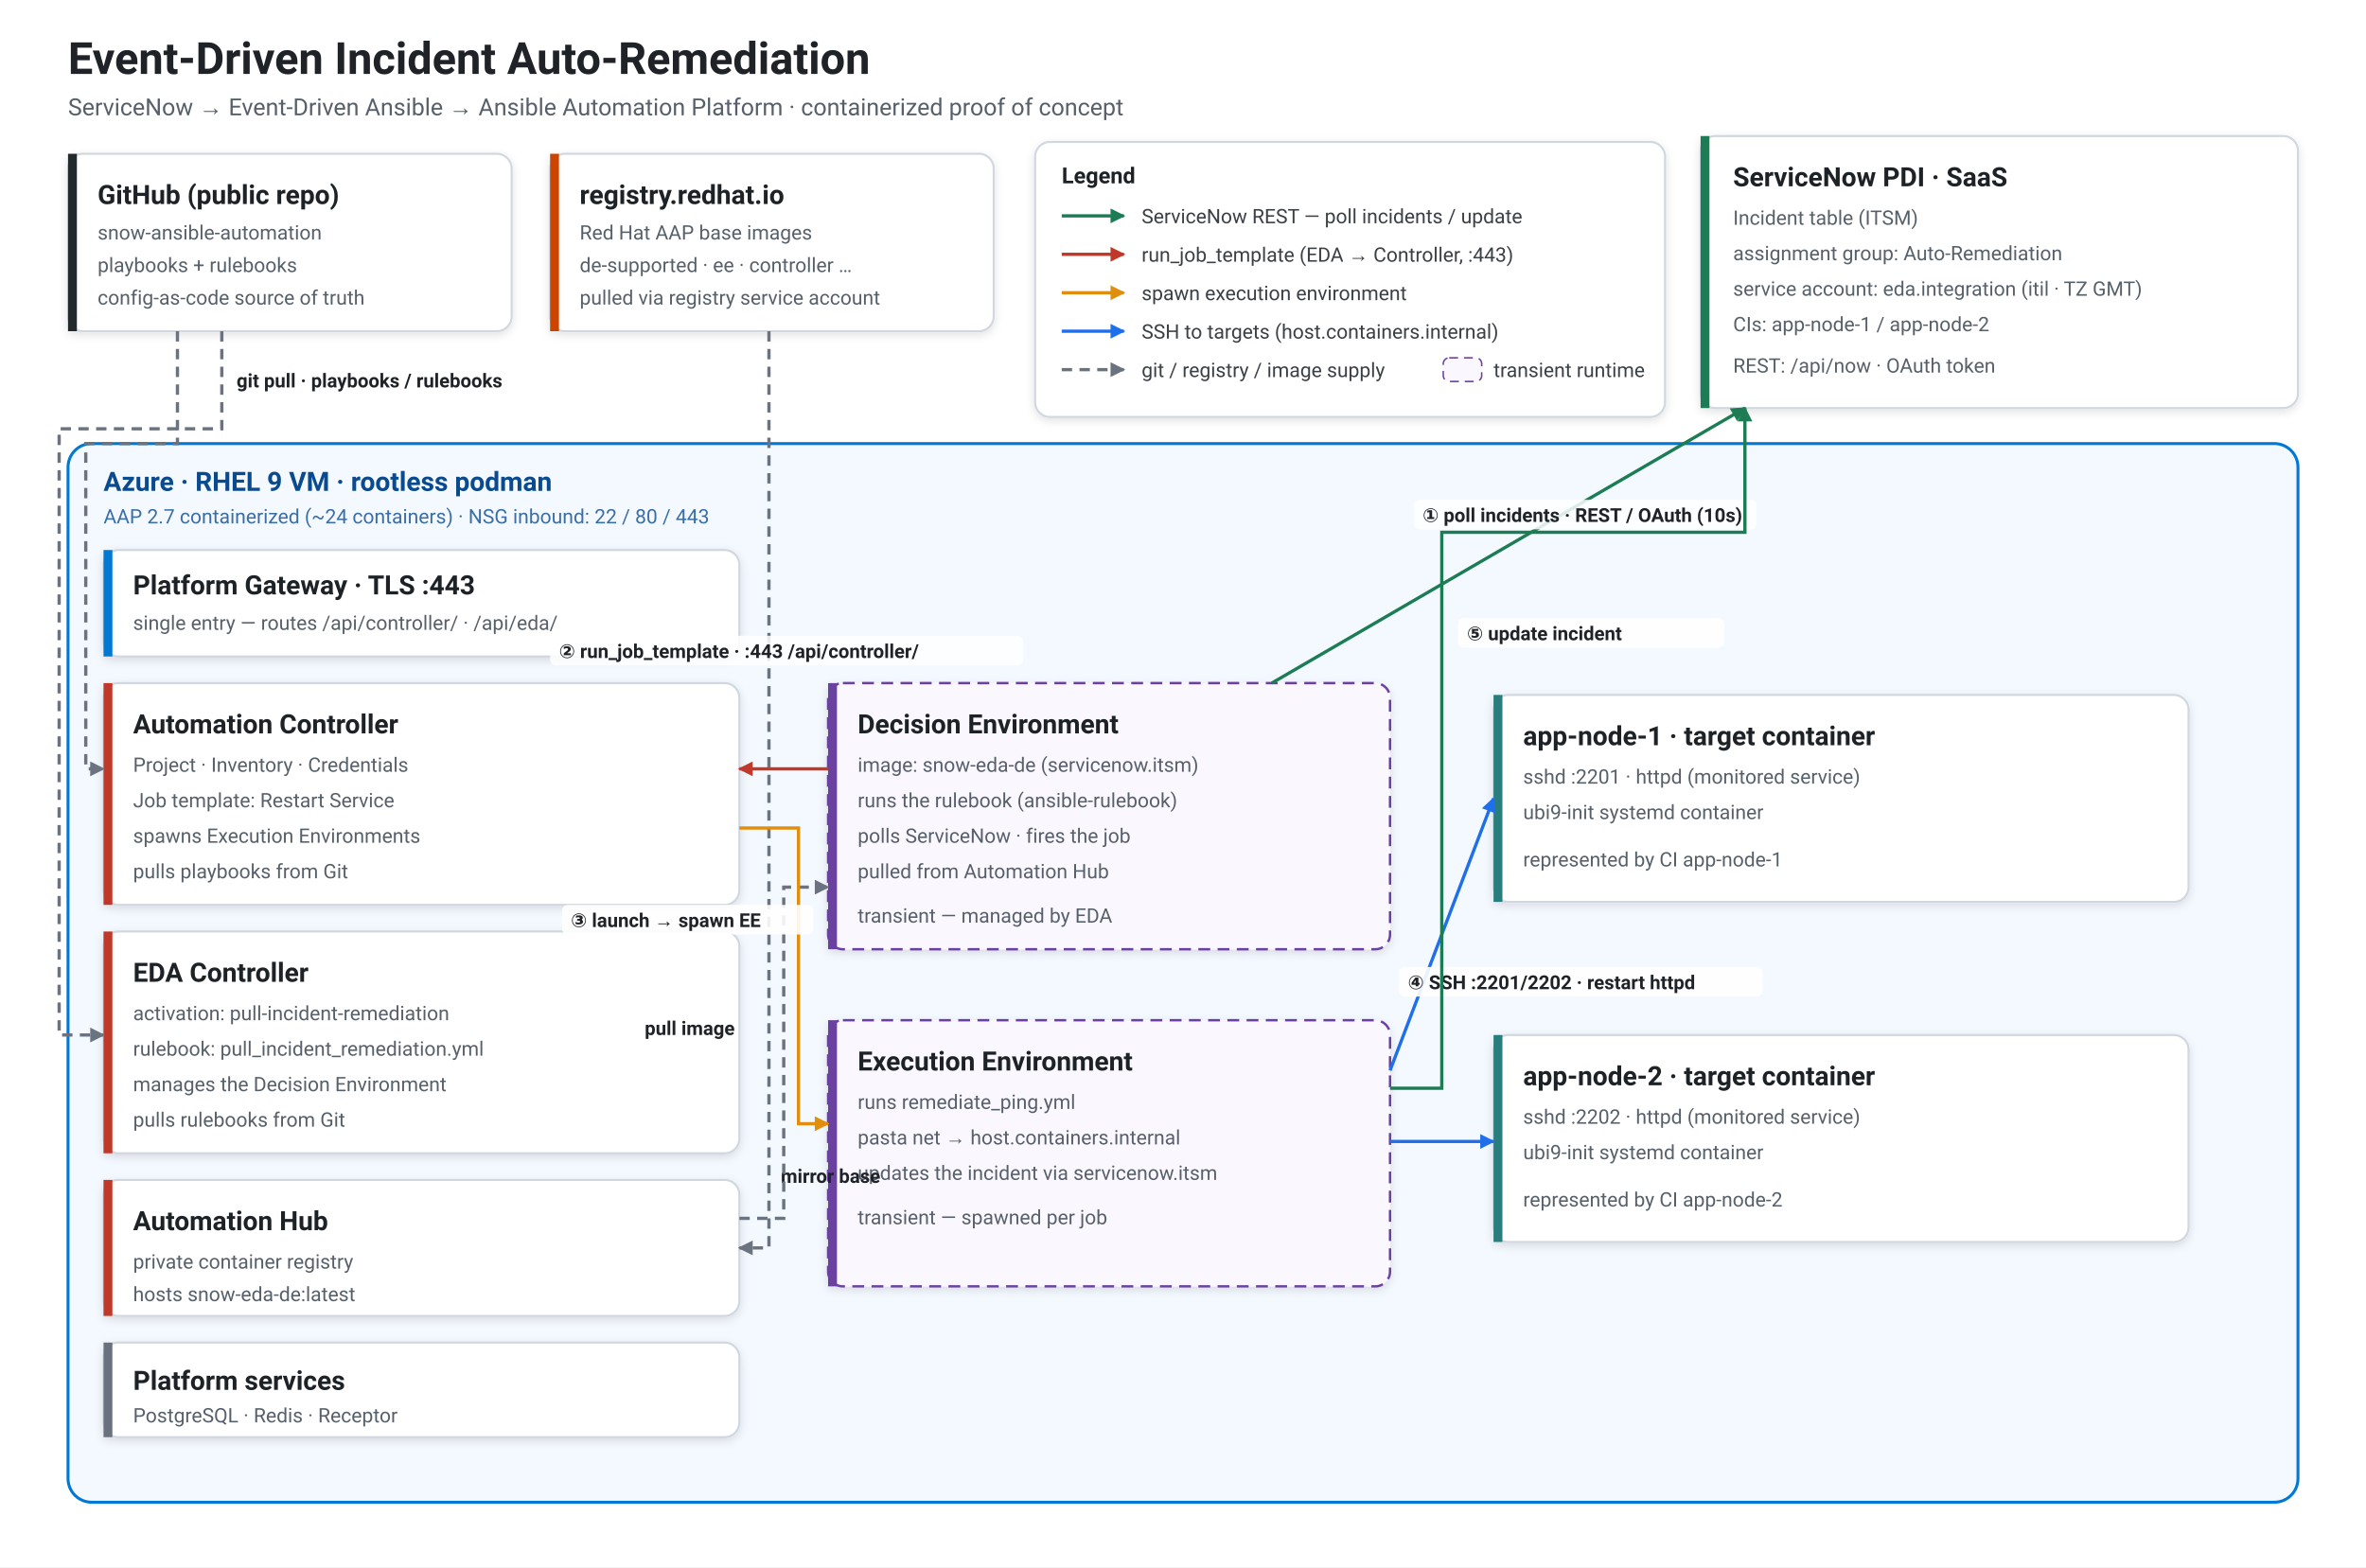
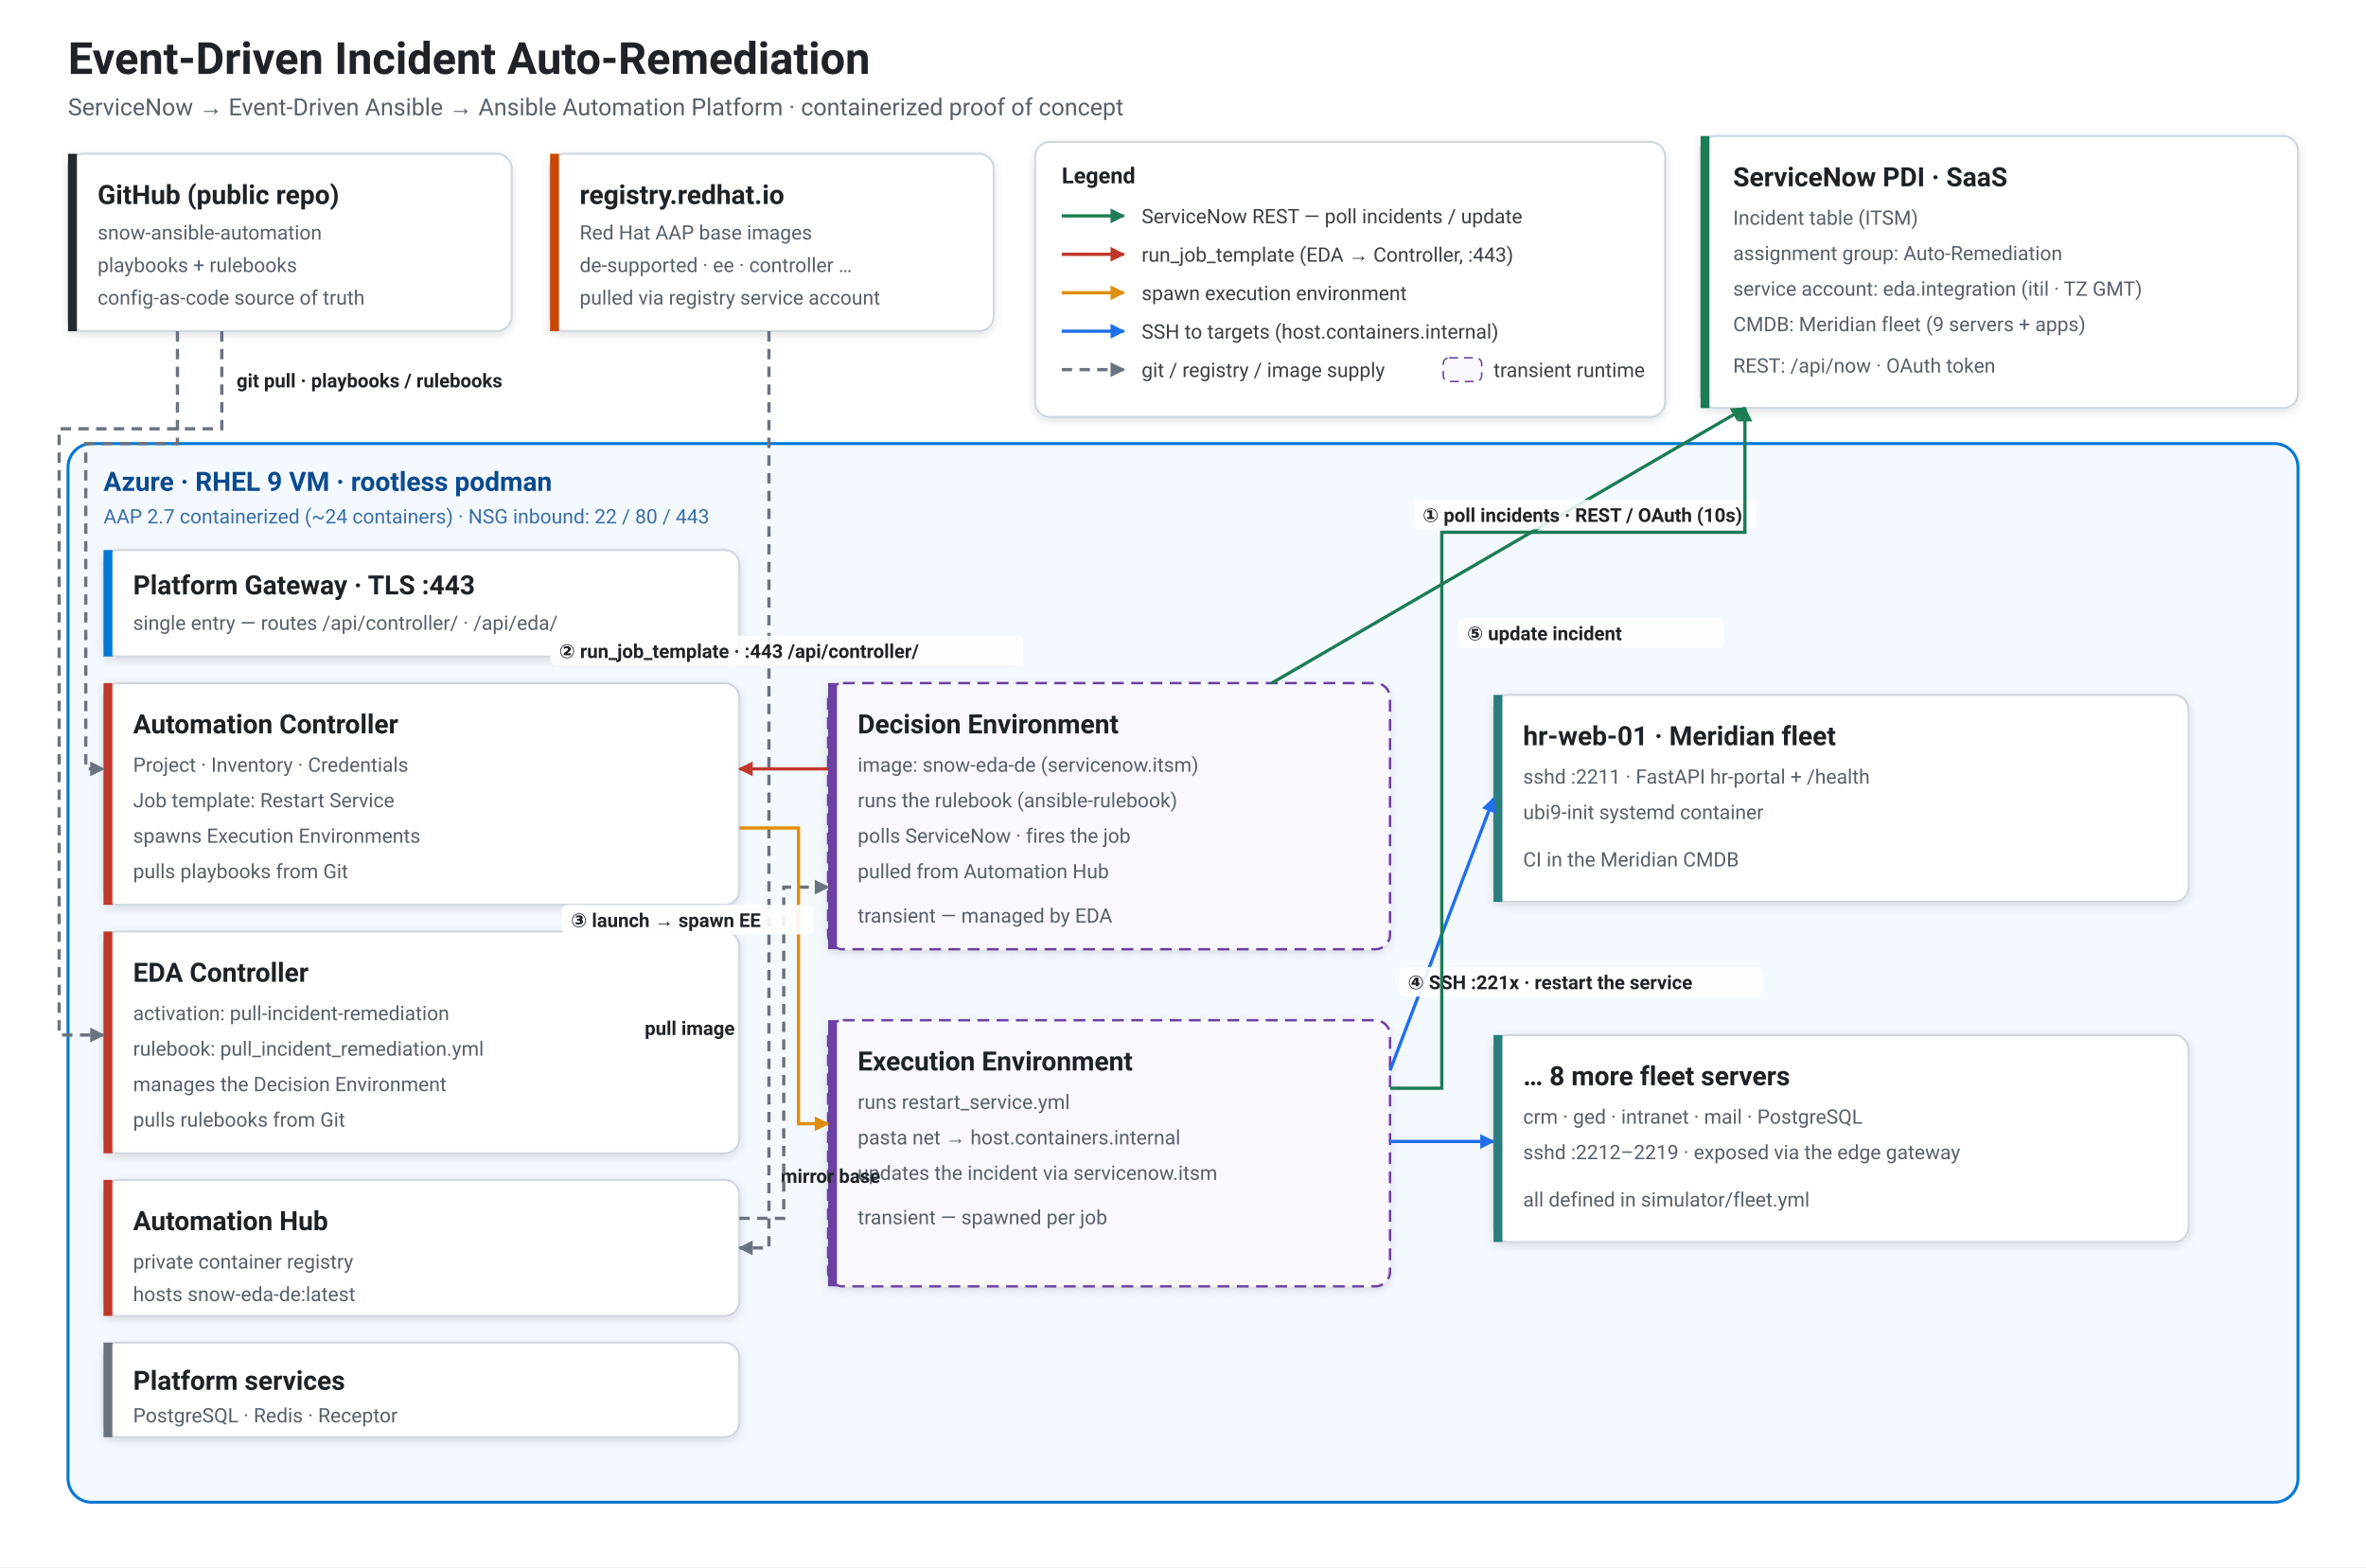
<svg xmlns="http://www.w3.org/2000/svg" viewBox="0 0 1600 1060" width="1600" height="1060" role="img" aria-label="ServiceNow EDA AAP architecture">
  <defs>
    <style>
      text { font-family: 'Segoe UI', Roboto, 'Helvetica Neue', Arial, sans-serif; }
      .h1 { font-size: 30px; font-weight: 700; fill: #1f2328; }
      .h2 { font-size: 16px; fill: #57606a; }
      .boxt { font-size: 18px; font-weight: 700; fill: #1f2328; }
      .boxs { font-size: 13.5px; fill: #57606a; }
      .vmh { font-size: 18px; font-weight: 700; fill: #0a4a8f; }
      .vms { font-size: 13.5px; fill: #3b6ea5; }
      .elab { font-size: 13px; font-weight: 600; fill: #1f2328; }
      .leg { font-size: 13.5px; fill: #3a3f45; }
      .legt { font-size: 15px; font-weight: 700; fill: #1f2328; }
      .card { fill: #ffffff; stroke: #d0d7de; stroke-width: 1.4; }
      .edge { fill: none; stroke-width: 2.2; }
    </style>
    <filter id="shadow" x="-10%" y="-10%" width="120%" height="130%">
      <feDropShadow dx="0" dy="2" stdDeviation="3" flood-color="#000000" flood-opacity="0.12" />
    </filter>
    <marker id="ah-green" markerUnits="userSpaceOnUse" markerWidth="12" markerHeight="12" refX="9" refY="5" orient="auto">
      <path d="M0,0 L10,5 L0,10 z" fill="#1c7c54" />
    </marker>
    <marker id="ah-red" markerUnits="userSpaceOnUse" markerWidth="12" markerHeight="12" refX="9" refY="5" orient="auto">
      <path d="M0,0 L10,5 L0,10 z" fill="#c0392b" />
    </marker>
    <marker id="ah-orange" markerUnits="userSpaceOnUse" markerWidth="12" markerHeight="12" refX="9" refY="5" orient="auto">
      <path d="M0,0 L10,5 L0,10 z" fill="#e08e0b" />
    </marker>
    <marker id="ah-blue" markerUnits="userSpaceOnUse" markerWidth="12" markerHeight="12" refX="9" refY="5" orient="auto">
      <path d="M0,0 L10,5 L0,10 z" fill="#1f6feb" />
    </marker>
    <marker id="ah-gray" markerUnits="userSpaceOnUse" markerWidth="12" markerHeight="12" refX="9" refY="5" orient="auto">
      <path d="M0,0 L10,5 L0,10 z" fill="#6b7280" />
    </marker>
  </defs>
  <rect x="0" y="0" width="1600" height="1060" fill="#ffffff" />
  <text class="h1" x="46" y="50">Event-Driven Incident Auto-Remediation</text>
  <text class="h2" x="46" y="78">ServiceNow → Event-Driven Ansible → Ansible Automation Platform · containerized proof of concept</text>
  <g filter="url(#shadow)">
    <rect class="card" x="46" y="104" width="300" height="120" rx="10" />
    <rect x="46" y="104" width="6" height="120" fill="#24292f" />
    <text class="boxt" x="66" y="138">GitHub (public repo)</text>
    <text class="boxs" x="66" y="162">snow-ansible-automation</text>
    <text class="boxs" x="66" y="184">playbooks + rulebooks</text>
    <text class="boxs" x="66" y="206">config-as-code source of truth</text>
  </g>
  <g filter="url(#shadow)">
    <rect class="card" x="372" y="104" width="300" height="120" rx="10" />
    <rect x="372" y="104" width="6" height="120" fill="#cc4400" />
    <text class="boxt" x="392" y="138">registry.redhat.io</text>
    <text class="boxs" x="392" y="162">Red Hat AAP base images</text>
    <text class="boxs" x="392" y="184">de-supported · ee · controller …</text>
    <text class="boxs" x="392" y="206">pulled via registry service account</text>
  </g>
  <g filter="url(#shadow)">
    <rect class="card" x="1150" y="92" width="404" height="184" rx="10" />
    <rect x="1150" y="92" width="6" height="184" fill="#1c7c54" />
    <text class="boxt" x="1172" y="126">ServiceNow PDI · SaaS</text>
    <text class="boxs" x="1172" y="152">Incident table (ITSM)</text>
    <text class="boxs" x="1172" y="176">assignment group: Auto-Remediation</text>
    <text class="boxs" x="1172" y="200">service account: eda.integration (itil · TZ GMT)</text>
-     <text class="boxs" x="1172" y="224">CIs: app-node-1 / app-node-2</text>
+     <text class="boxs" x="1172" y="224">CMDB: Meridian fleet (9 servers + apps)</text>
    <text class="boxs" x="1172" y="252">REST: /api/now · OAuth token</text>
  </g>
  <g filter="url(#shadow)">
    <rect class="card" x="700" y="96" width="426" height="186" rx="10" />
    <text class="legt" x="718" y="124">Legend</text>
    <line x1="718" y1="146" x2="760" y2="146" class="edge" stroke="#1c7c54" marker-end="url(#ah-green)" />
    <text class="leg" x="772" y="151">ServiceNow REST — poll incidents / update</text>
    <line x1="718" y1="172" x2="760" y2="172" class="edge" stroke="#c0392b" marker-end="url(#ah-red)" />
    <text class="leg" x="772" y="177">run_job_template (EDA → Controller, :443)</text>
    <line x1="718" y1="198" x2="760" y2="198" class="edge" stroke="#e08e0b" marker-end="url(#ah-orange)" />
    <text class="leg" x="772" y="203">spawn execution environment</text>
    <line x1="718" y1="224" x2="760" y2="224" class="edge" stroke="#1f6feb" marker-end="url(#ah-blue)" />
    <text class="leg" x="772" y="229">SSH to targets (host.containers.internal)</text>
    <line x1="718" y1="250" x2="760" y2="250" class="edge" stroke="#6b7280" stroke-dasharray="7 5" marker-end="url(#ah-gray)" />
    <text class="leg" x="772" y="255">git / registry / image supply</text>
    <rect x="976" y="242" width="26" height="16" rx="4" fill="#faf7ff" stroke="#6b3fa0" stroke-dasharray="6 4" />
    <text class="leg" x="1010" y="255">transient runtime</text>
  </g>
  <rect x="46" y="300" width="1508" height="716" rx="16" fill="#f4f9ff" stroke="#0078d4" stroke-width="2" />
  <text class="vmh" x="70" y="332">Azure · RHEL 9 VM · rootless podman</text>
  <text class="vms" x="70" y="354">AAP 2.7 containerized (~24 containers) · NSG inbound: 22 / 80 / 443</text>
  <g filter="url(#shadow)">
    <rect class="card" x="70" y="372" width="430" height="72" rx="10" />
    <rect x="70" y="372" width="6" height="72" fill="#0078d4" />
    <text class="boxt" x="90" y="402">Platform Gateway · TLS :443</text>
    <text class="boxs" x="90" y="426">single entry — routes /api/controller/ · /api/eda/</text>
  </g>
  <g filter="url(#shadow)">
    <rect class="card" x="70" y="462" width="430" height="150" rx="10" />
    <rect x="70" y="462" width="6" height="150" fill="#c0392b" />
    <text class="boxt" x="90" y="496">Automation Controller</text>
    <text class="boxs" x="90" y="522">Project · Inventory · Credentials</text>
    <text class="boxs" x="90" y="546">Job template: Restart Service</text>
    <text class="boxs" x="90" y="570">spawns Execution Environments</text>
    <text class="boxs" x="90" y="594">pulls playbooks from Git</text>
  </g>
  <g filter="url(#shadow)">
    <rect class="card" x="70" y="630" width="430" height="150" rx="10" />
    <rect x="70" y="630" width="6" height="150" fill="#c0392b" />
    <text class="boxt" x="90" y="664">EDA Controller</text>
    <text class="boxs" x="90" y="690">activation: pull-incident-remediation</text>
    <text class="boxs" x="90" y="714">rulebook: pull_incident_remediation.yml</text>
    <text class="boxs" x="90" y="738">manages the Decision Environment</text>
    <text class="boxs" x="90" y="762">pulls rulebooks from Git</text>
  </g>
  <g filter="url(#shadow)">
    <rect class="card" x="70" y="798" width="430" height="92" rx="10" />
    <rect x="70" y="798" width="6" height="92" fill="#c0392b" />
    <text class="boxt" x="90" y="832">Automation Hub</text>
    <text class="boxs" x="90" y="858">private container registry</text>
    <text class="boxs" x="90" y="880">hosts snow-eda-de:latest</text>
  </g>
  <g filter="url(#shadow)">
    <rect class="card" x="70" y="908" width="430" height="64" rx="10" />
    <rect x="70" y="908" width="6" height="64" fill="#6b7280" />
    <text class="boxt" x="90" y="940">Platform services</text>
    <text class="boxs" x="90" y="962">PostgreSQL · Redis · Receptor</text>
  </g>
  <g filter="url(#shadow)">
    <rect x="560" y="462" width="380" height="180" rx="10" fill="#faf7ff" stroke="#6b3fa0" stroke-width="1.6" stroke-dasharray="8 5" />
    <rect x="560" y="462" width="6" height="180" fill="#6b3fa0" />
    <text class="boxt" x="580" y="496">Decision Environment</text>
    <text class="boxs" x="580" y="522">image: snow-eda-de (servicenow.itsm)</text>
    <text class="boxs" x="580" y="546">runs the rulebook (ansible-rulebook)</text>
    <text class="boxs" x="580" y="570">polls ServiceNow · fires the job</text>
    <text class="boxs" x="580" y="594">pulled from Automation Hub</text>
    <text class="boxs" x="580" y="624">transient — managed by EDA</text>
  </g>
  <g filter="url(#shadow)">
    <rect x="560" y="690" width="380" height="180" rx="10" fill="#faf7ff" stroke="#6b3fa0" stroke-width="1.6" stroke-dasharray="8 5" />
    <rect x="560" y="690" width="6" height="180" fill="#6b3fa0" />
    <text class="boxt" x="580" y="724">Execution Environment</text>
-     <text class="boxs" x="580" y="750">runs remediate_ping.yml</text>
+     <text class="boxs" x="580" y="750">runs restart_service.yml</text>
    <text class="boxs" x="580" y="774">pasta net → host.containers.internal</text>
    <text class="boxs" x="580" y="798">updates the incident via servicenow.itsm</text>
    <text class="boxs" x="580" y="828">transient — spawned per job</text>
  </g>
  <g filter="url(#shadow)">
    <rect class="card" x="1010" y="470" width="470" height="140" rx="10" />
    <rect x="1010" y="470" width="6" height="140" fill="#2a7d7d" />
-     <text class="boxt" x="1030" y="504">app-node-1 · target container</text>
-     <text class="boxs" x="1030" y="530">sshd :2201 · httpd (monitored service)</text>
+     <text class="boxt" x="1030" y="504">hr-web-01 · Meridian fleet</text>
+     <text class="boxs" x="1030" y="530">sshd :2211 · FastAPI hr-portal + /health</text>
    <text class="boxs" x="1030" y="554">ubi9-init systemd container</text>
-     <text class="boxs" x="1030" y="586">represented by CI app-node-1</text>
+     <text class="boxs" x="1030" y="586">CI in the Meridian CMDB</text>
  </g>
  <g filter="url(#shadow)">
    <rect class="card" x="1010" y="700" width="470" height="140" rx="10" />
    <rect x="1010" y="700" width="6" height="140" fill="#2a7d7d" />
-     <text class="boxt" x="1030" y="734">app-node-2 · target container</text>
-     <text class="boxs" x="1030" y="760">sshd :2202 · httpd (monitored service)</text>
-     <text class="boxs" x="1030" y="784">ubi9-init systemd container</text>
-     <text class="boxs" x="1030" y="816">represented by CI app-node-2</text>
+     <text class="boxt" x="1030" y="734">… 8 more fleet servers</text>
+     <text class="boxs" x="1030" y="760">crm · ged · intranet · mail · PostgreSQL</text>
+     <text class="boxs" x="1030" y="784">sshd :2212–2219 · exposed via the edge gateway</text>
+     <text class="boxs" x="1030" y="816">all defined in simulator/fleet.yml</text>
  </g>
  <path class="edge" stroke="#6b7280" stroke-dasharray="7 5" marker-end="url(#ah-gray)" d="M120,224 L120,300 L58,300 L58,520 L70,520" />
  <path class="edge" stroke="#6b7280" stroke-dasharray="7 5" marker-end="url(#ah-gray)" d="M150,224 L150,290 L40,290 L40,700 L70,700" />
  <text class="elab" x="160" y="262" fill="#6b7280">git pull · playbooks / rulebooks</text>
  <path class="edge" stroke="#6b7280" stroke-dasharray="7 5" marker-end="url(#ah-gray)" d="M520,224 L520,844 L500,844" />
  <text class="elab" x="528" y="800" fill="#6b7280">mirror base</text>
  <path class="edge" stroke="#6b7280" stroke-dasharray="7 5" marker-end="url(#ah-gray)" d="M500,824 L530,824 L530,600 L560,600" />
  <text class="elab" x="436" y="700" fill="#6b7280">pull image</text>
  <path class="edge" stroke="#1c7c54" marker-end="url(#ah-green)" d="M860,462 L1180,276" />
  <g>
    <rect x="956" y="338" width="232" height="20" rx="4" fill="#ffffff" opacity="0.85" />
    <text class="elab" x="962" y="353" fill="#1c7c54">① poll incidents · REST / OAuth (10s)</text>
  </g>
  <path class="edge" stroke="#c0392b" marker-end="url(#ah-red)" d="M560,520 L500,520" />
  <g>
    <rect x="372" y="430" width="320" height="20" rx="4" fill="#ffffff" opacity="0.85" />
    <text class="elab" x="378" y="445" fill="#c0392b">② run_job_template · :443 /api/controller/</text>
  </g>
  <path class="edge" stroke="#e08e0b" marker-end="url(#ah-orange)" d="M500,560 L540,560 L540,760 L560,760" />
  <g>
    <rect x="380" y="612" width="170" height="20" rx="4" fill="#ffffff" opacity="0.9" />
    <text class="elab" x="386" y="627" fill="#e08e0b">③ launch → spawn EE</text>
  </g>
  <path class="edge" stroke="#1f6feb" marker-end="url(#ah-blue)" d="M940,724 L1010,540" />
  <path class="edge" stroke="#1f6feb" marker-end="url(#ah-blue)" d="M940,772 L1010,772" />
  <g>
    <rect x="946" y="654" width="246" height="20" rx="4" fill="#ffffff" opacity="0.9" />
-     <text class="elab" x="952" y="669" fill="#1f6feb">④ SSH :2201/2202 · restart httpd</text>
+     <text class="elab" x="952" y="669" fill="#1f6feb">④ SSH :221x · restart the service</text>
  </g>
  <path class="edge" stroke="#1c7c54" marker-end="url(#ah-green)" d="M940,736 L975,736 L975,360 L1180,360 L1180,276" />
  <g>
    <rect x="986" y="418" width="180" height="20" rx="4" fill="#ffffff" opacity="0.9" />
    <text class="elab" x="992" y="433" fill="#1c7c54">⑤ update incident</text>
  </g>
</svg>
